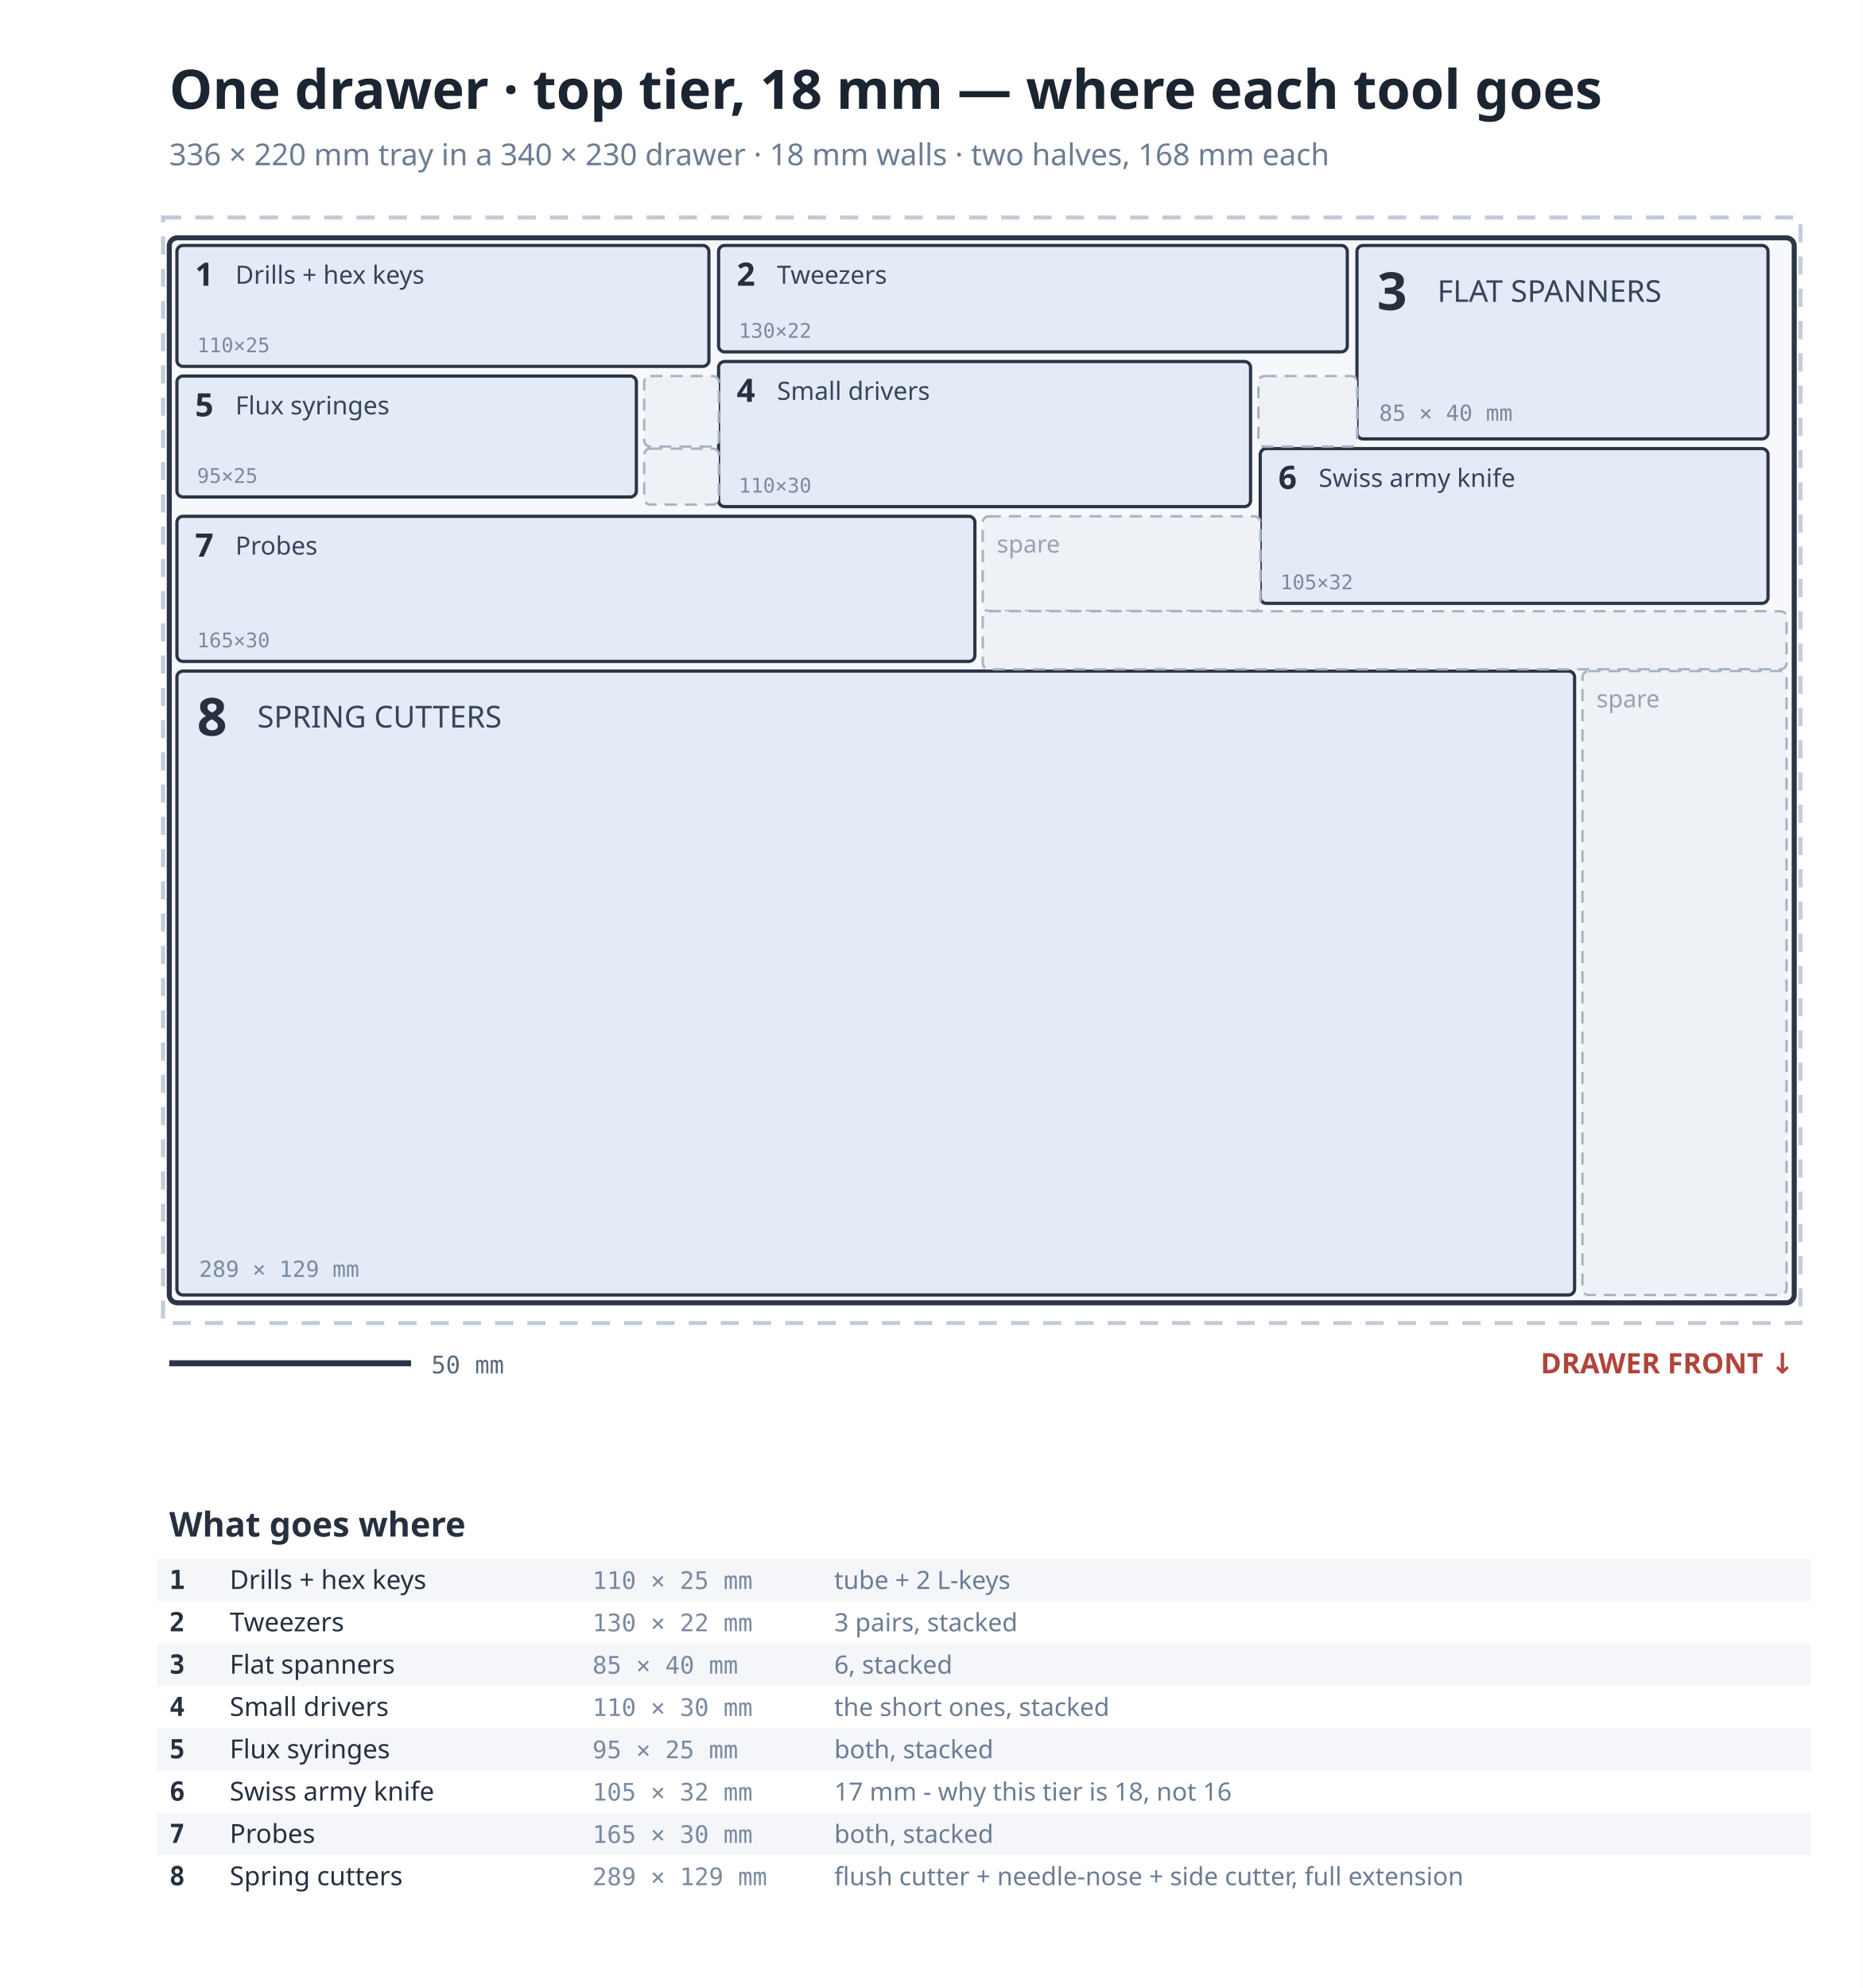
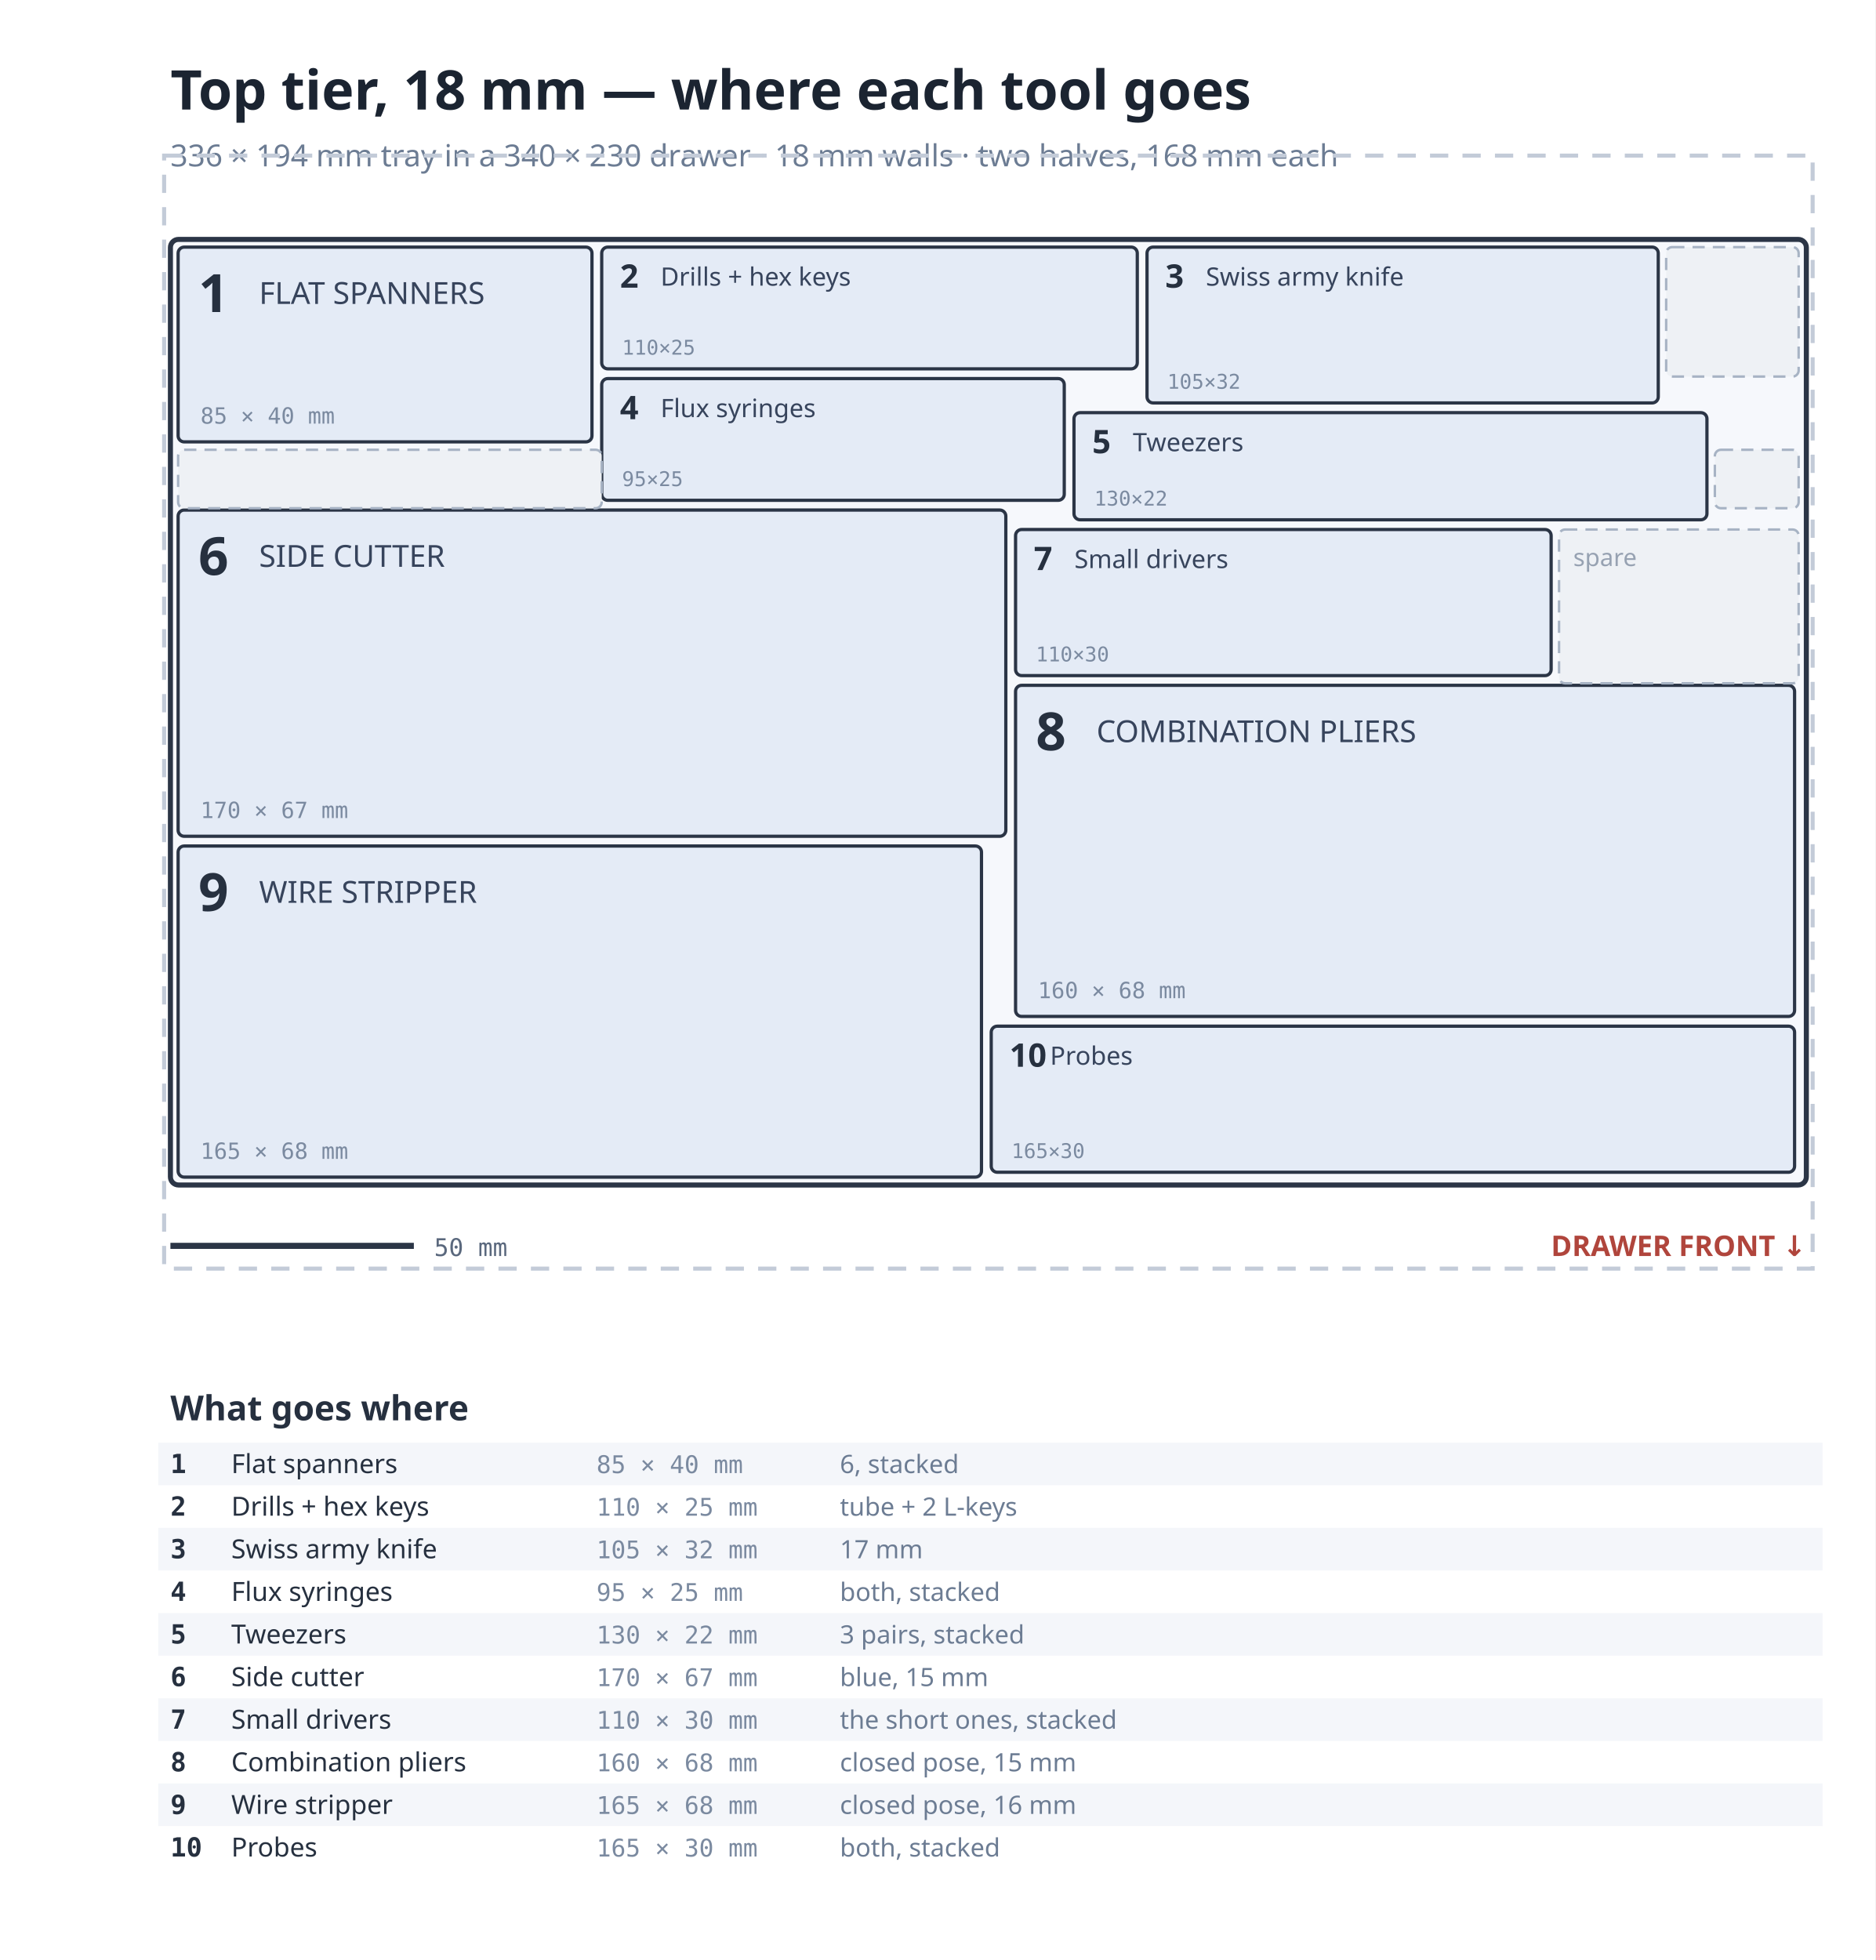
- <svg xmlns="http://www.w3.org/2000/svg" width="924.4" height="986.48" viewBox="0 0 924.4 986.48">
+ <svg xmlns="http://www.w3.org/2000/svg" width="924.4" height="966.08" viewBox="0 0 924.4 966.08">
  <rect width="100%" height="100%" fill="#ffffff" />
-   <text x="84" y="54" font-family="ui-sans-serif,system-ui,sans-serif" font-size="27" font-weight="700" fill="#1b2431">One drawer · top tier, 18 mm — where each tool goes</text>
-   <text x="84" y="82" font-family="ui-sans-serif,system-ui,sans-serif" font-size="15" fill="#6c7c93">336 × 220 mm tray in a 340 × 230 drawer · 18 mm walls · two halves, 168 mm each</text>
-   <rect x="80.9" y="107.9" width="812.6" height="548.6" fill="none" stroke="#c3cbd8" stroke-width="2" stroke-dasharray="9 7" />
-   <rect x="84" y="118" width="806.4" height="528.48" fill="#f6f8fc" stroke="#2b3546" stroke-width="2.5" rx="4" />
-   <rect x="87.8" y="121.8" width="264" height="60" fill="#e4ebf6" stroke="#2b3546" stroke-width="1.6" rx="3" />
-   <text x="96.8" y="141.8" font-family="ui-sans-serif,system-ui,sans-serif" font-size="16" font-weight="700" fill="#26303f">1</text>
-   <text x="116.8" y="140.8" font-family="ui-sans-serif,system-ui,sans-serif" font-size="12.5" fill="#37445c">Drills + hex keys</text>
-   <text x="97.8" y="174.8" font-family="ui-monospace,Menlo,monospace" font-size="10" fill="#7b8aa0">110×25</text>
-   <rect x="356.6" y="121.8" width="312" height="52.8" fill="#e4ebf6" stroke="#2b3546" stroke-width="1.6" rx="3" />
-   <text x="365.6" y="141.8" font-family="ui-sans-serif,system-ui,sans-serif" font-size="16" font-weight="700" fill="#26303f">2</text>
-   <text x="385.6" y="140.8" font-family="ui-sans-serif,system-ui,sans-serif" font-size="12.5" fill="#37445c">Tweezers</text>
-   <text x="366.6" y="167.6" font-family="ui-monospace,Menlo,monospace" font-size="10" fill="#7b8aa0">130×22</text>
-   <rect x="673.4" y="121.8" width="204" height="96" fill="#e4ebf6" stroke="#2b3546" stroke-width="1.6" rx="3" />
-   <text x="683.4" y="153.8" font-family="ui-sans-serif,system-ui,sans-serif" font-size="26" font-weight="700" fill="#26303f">3</text>
-   <text x="713.3" y="149.8" font-family="ui-sans-serif,system-ui,sans-serif" font-size="15" fill="#37445c">FLAT SPANNERS</text>
-   <text x="684.4" y="208.8" font-family="ui-monospace,Menlo,monospace" font-size="11" fill="#7b8aa0">85 × 40 mm</text>
-   <rect x="356.6" y="179.4" width="264" height="72" fill="#e4ebf6" stroke="#2b3546" stroke-width="1.6" rx="3" />
-   <text x="365.6" y="199.4" font-family="ui-sans-serif,system-ui,sans-serif" font-size="16" font-weight="700" fill="#26303f">4</text>
-   <text x="385.6" y="198.4" font-family="ui-sans-serif,system-ui,sans-serif" font-size="12.5" fill="#37445c">Small drivers</text>
-   <text x="366.6" y="244.4" font-family="ui-monospace,Menlo,monospace" font-size="10" fill="#7b8aa0">110×30</text>
-   <rect x="87.8" y="186.6" width="228" height="60" fill="#e4ebf6" stroke="#2b3546" stroke-width="1.6" rx="3" />
-   <text x="96.8" y="206.6" font-family="ui-sans-serif,system-ui,sans-serif" font-size="16" font-weight="700" fill="#26303f">5</text>
-   <text x="116.8" y="205.6" font-family="ui-sans-serif,system-ui,sans-serif" font-size="12.5" fill="#37445c">Flux syringes</text>
-   <text x="97.8" y="239.6" font-family="ui-monospace,Menlo,monospace" font-size="10" fill="#7b8aa0">95×25</text>
-   <rect x="625.4" y="222.6" width="252" height="76.8" fill="#e4ebf6" stroke="#2b3546" stroke-width="1.6" rx="3" />
-   <text x="634.4" y="242.6" font-family="ui-sans-serif,system-ui,sans-serif" font-size="16" font-weight="700" fill="#26303f">6</text>
-   <text x="654.4" y="241.6" font-family="ui-sans-serif,system-ui,sans-serif" font-size="12.5" fill="#37445c">Swiss army knife</text>
-   <text x="635.4" y="292.4" font-family="ui-monospace,Menlo,monospace" font-size="10" fill="#7b8aa0">105×32</text>
-   <rect x="87.8" y="256.2" width="396" height="72" fill="#e4ebf6" stroke="#2b3546" stroke-width="1.6" rx="3" />
-   <text x="96.8" y="276.2" font-family="ui-sans-serif,system-ui,sans-serif" font-size="16" font-weight="700" fill="#26303f">7</text>
-   <text x="116.8" y="275.2" font-family="ui-sans-serif,system-ui,sans-serif" font-size="12.5" fill="#37445c">Probes</text>
-   <text x="97.8" y="321.2" font-family="ui-monospace,Menlo,monospace" font-size="10" fill="#7b8aa0">165×30</text>
-   <rect x="87.8" y="333" width="693.6" height="309.6" fill="#e4ebf6" stroke="#2b3546" stroke-width="1.6" rx="3" />
-   <text x="97.8" y="365" font-family="ui-sans-serif,system-ui,sans-serif" font-size="26" font-weight="700" fill="#26303f">8</text>
-   <text x="127.7" y="361" font-family="ui-sans-serif,system-ui,sans-serif" font-size="15" fill="#37445c">SPRING CUTTERS</text>
-   <text x="98.8" y="633.6" font-family="ui-monospace,Menlo,monospace" font-size="11" fill="#7b8aa0">289 × 129 mm</text>
-   <rect x="319.7" y="186.6" width="37" height="35" fill="#eef1f5" stroke="#a7b3c4" stroke-width="1.2" stroke-dasharray="6 4" rx="3" />
-   <rect x="624.5" y="186.6" width="49" height="35" fill="#eef1f5" stroke="#a7b3c4" stroke-width="1.2" stroke-dasharray="6 4" rx="3" />
-   <rect x="319.7" y="222.6" width="37" height="27.8" fill="#eef1f5" stroke="#a7b3c4" stroke-width="1.2" stroke-dasharray="6 4" rx="3" />
-   <rect x="487.7" y="256.2" width="137.8" height="47" fill="#eef1f5" stroke="#a7b3c4" stroke-width="1.2" stroke-dasharray="6 4" rx="3" />
-   <text x="494.7" y="274.2" font-family="ui-sans-serif,system-ui,sans-serif" font-size="12" fill="#97a2b2">spare</text>
-   <rect x="487.7" y="303.3" width="398.9" height="28.8" fill="#eef1f5" stroke="#a7b3c4" stroke-width="1.2" stroke-dasharray="6 4" rx="3" />
-   <rect x="785.3" y="333" width="101.3" height="309.6" fill="#eef1f5" stroke="#a7b3c4" stroke-width="1.2" stroke-dasharray="6 4" rx="3" />
-   <text x="792.3" y="351" font-family="ui-sans-serif,system-ui,sans-serif" font-size="12" fill="#97a2b2">spare</text>
-   <line x1="84" y1="676.48" x2="204" y2="676.48" stroke="#2b3546" stroke-width="3" />
-   <text x="214" y="681.48" font-family="ui-monospace,Menlo,monospace" font-size="12" fill="#5a687d">50 mm</text>
-   <text x="890.4" y="681.48" font-family="ui-sans-serif,system-ui,sans-serif" font-size="14" font-weight="700" text-anchor="end" fill="#b0453c">DRAWER FRONT ↓</text>
-   <text x="84" y="762.48" font-family="ui-sans-serif,system-ui,sans-serif" font-size="17" font-weight="700" fill="#26303f">What goes where</text>
-   <rect x="78" y="773.48" width="820.4" height="21" fill="#f4f6fa" />
-   <text x="84" y="788.48" font-family="ui-monospace,Menlo,monospace" font-size="13" font-weight="700" fill="#26303f">1</text>
-   <text x="114" y="788.48" font-family="ui-sans-serif,system-ui,sans-serif" font-size="13" fill="#26303f">Drills + hex keys</text>
-   <text x="294" y="788.48" font-family="ui-monospace,Menlo,monospace" font-size="12" fill="#7b8aa0">110 × 25 mm</text>
-   <text x="414" y="788.48" font-family="ui-sans-serif,system-ui,sans-serif" font-size="12.5" fill="#6c7c93">tube + 2 L-keys</text>
-   <text x="84" y="809.48" font-family="ui-monospace,Menlo,monospace" font-size="13" font-weight="700" fill="#26303f">2</text>
-   <text x="114" y="809.48" font-family="ui-sans-serif,system-ui,sans-serif" font-size="13" fill="#26303f">Tweezers</text>
-   <text x="294" y="809.48" font-family="ui-monospace,Menlo,monospace" font-size="12" fill="#7b8aa0">130 × 22 mm</text>
-   <text x="414" y="809.48" font-family="ui-sans-serif,system-ui,sans-serif" font-size="12.5" fill="#6c7c93">3 pairs, stacked</text>
-   <rect x="78" y="815.48" width="820.4" height="21" fill="#f4f6fa" />
-   <text x="84" y="830.48" font-family="ui-monospace,Menlo,monospace" font-size="13" font-weight="700" fill="#26303f">3</text>
-   <text x="114" y="830.48" font-family="ui-sans-serif,system-ui,sans-serif" font-size="13" fill="#26303f">Flat spanners</text>
-   <text x="294" y="830.48" font-family="ui-monospace,Menlo,monospace" font-size="12" fill="#7b8aa0">85 × 40 mm</text>
-   <text x="414" y="830.48" font-family="ui-sans-serif,system-ui,sans-serif" font-size="12.5" fill="#6c7c93">6, stacked</text>
-   <text x="84" y="851.48" font-family="ui-monospace,Menlo,monospace" font-size="13" font-weight="700" fill="#26303f">4</text>
-   <text x="114" y="851.48" font-family="ui-sans-serif,system-ui,sans-serif" font-size="13" fill="#26303f">Small drivers</text>
-   <text x="294" y="851.48" font-family="ui-monospace,Menlo,monospace" font-size="12" fill="#7b8aa0">110 × 30 mm</text>
-   <text x="414" y="851.48" font-family="ui-sans-serif,system-ui,sans-serif" font-size="12.5" fill="#6c7c93">the short ones, stacked</text>
-   <rect x="78" y="857.48" width="820.4" height="21" fill="#f4f6fa" />
-   <text x="84" y="872.48" font-family="ui-monospace,Menlo,monospace" font-size="13" font-weight="700" fill="#26303f">5</text>
-   <text x="114" y="872.48" font-family="ui-sans-serif,system-ui,sans-serif" font-size="13" fill="#26303f">Flux syringes</text>
-   <text x="294" y="872.48" font-family="ui-monospace,Menlo,monospace" font-size="12" fill="#7b8aa0">95 × 25 mm</text>
-   <text x="414" y="872.48" font-family="ui-sans-serif,system-ui,sans-serif" font-size="12.5" fill="#6c7c93">both, stacked</text>
-   <text x="84" y="893.48" font-family="ui-monospace,Menlo,monospace" font-size="13" font-weight="700" fill="#26303f">6</text>
-   <text x="114" y="893.48" font-family="ui-sans-serif,system-ui,sans-serif" font-size="13" fill="#26303f">Swiss army knife</text>
-   <text x="294" y="893.48" font-family="ui-monospace,Menlo,monospace" font-size="12" fill="#7b8aa0">105 × 32 mm</text>
-   <text x="414" y="893.48" font-family="ui-sans-serif,system-ui,sans-serif" font-size="12.5" fill="#6c7c93">17 mm - why this tier is 18, not 16</text>
-   <rect x="78" y="899.48" width="820.4" height="21" fill="#f4f6fa" />
-   <text x="84" y="914.48" font-family="ui-monospace,Menlo,monospace" font-size="13" font-weight="700" fill="#26303f">7</text>
-   <text x="114" y="914.48" font-family="ui-sans-serif,system-ui,sans-serif" font-size="13" fill="#26303f">Probes</text>
-   <text x="294" y="914.48" font-family="ui-monospace,Menlo,monospace" font-size="12" fill="#7b8aa0">165 × 30 mm</text>
-   <text x="414" y="914.48" font-family="ui-sans-serif,system-ui,sans-serif" font-size="12.5" fill="#6c7c93">both, stacked</text>
-   <text x="84" y="935.48" font-family="ui-monospace,Menlo,monospace" font-size="13" font-weight="700" fill="#26303f">8</text>
-   <text x="114" y="935.48" font-family="ui-sans-serif,system-ui,sans-serif" font-size="13" fill="#26303f">Spring cutters</text>
-   <text x="294" y="935.48" font-family="ui-monospace,Menlo,monospace" font-size="12" fill="#7b8aa0">289 × 129 mm</text>
-   <text x="414" y="935.48" font-family="ui-sans-serif,system-ui,sans-serif" font-size="12.5" fill="#6c7c93">flush cutter + needle-nose + side cutter, full extension</text>
+   <text x="84" y="54" font-family="ui-sans-serif,system-ui,sans-serif" font-size="27" font-weight="700" fill="#1b2431">Top tier, 18 mm — where each tool goes</text>
+   <text x="84" y="82" font-family="ui-sans-serif,system-ui,sans-serif" font-size="15" fill="#6c7c93">336 × 194 mm tray in a 340 × 230 drawer · 18 mm walls · two halves, 168 mm each</text>
+   <rect x="80.9" y="76.7" width="812.6" height="548.6" fill="none" stroke="#c3cbd8" stroke-width="2" stroke-dasharray="9 7" />
+   <rect x="84" y="118" width="806.4" height="466.08" fill="#f6f8fc" stroke="#2b3546" stroke-width="2.5" rx="4" />
+   <rect x="87.8" y="121.8" width="204" height="96" fill="#e4ebf6" stroke="#2b3546" stroke-width="1.6" rx="3" />
+   <text x="97.8" y="153.8" font-family="ui-sans-serif,system-ui,sans-serif" font-size="26" font-weight="700" fill="#26303f">1</text>
+   <text x="127.7" y="149.8" font-family="ui-sans-serif,system-ui,sans-serif" font-size="15" fill="#37445c">FLAT SPANNERS</text>
+   <text x="98.8" y="208.8" font-family="ui-monospace,Menlo,monospace" font-size="11" fill="#7b8aa0">85 × 40 mm</text>
+   <rect x="296.6" y="121.8" width="264" height="60" fill="#e4ebf6" stroke="#2b3546" stroke-width="1.6" rx="3" />
+   <text x="305.6" y="141.8" font-family="ui-sans-serif,system-ui,sans-serif" font-size="16" font-weight="700" fill="#26303f">2</text>
+   <text x="325.6" y="140.8" font-family="ui-sans-serif,system-ui,sans-serif" font-size="12.5" fill="#37445c">Drills + hex keys</text>
+   <text x="306.6" y="174.8" font-family="ui-monospace,Menlo,monospace" font-size="10" fill="#7b8aa0">110×25</text>
+   <rect x="565.4" y="121.8" width="252" height="76.8" fill="#e4ebf6" stroke="#2b3546" stroke-width="1.6" rx="3" />
+   <text x="574.4" y="141.8" font-family="ui-sans-serif,system-ui,sans-serif" font-size="16" font-weight="700" fill="#26303f">3</text>
+   <text x="594.4" y="140.8" font-family="ui-sans-serif,system-ui,sans-serif" font-size="12.5" fill="#37445c">Swiss army knife</text>
+   <text x="575.4" y="191.6" font-family="ui-monospace,Menlo,monospace" font-size="10" fill="#7b8aa0">105×32</text>
+   <rect x="296.6" y="186.6" width="228" height="60" fill="#e4ebf6" stroke="#2b3546" stroke-width="1.6" rx="3" />
+   <text x="305.6" y="206.6" font-family="ui-sans-serif,system-ui,sans-serif" font-size="16" font-weight="700" fill="#26303f">4</text>
+   <text x="325.6" y="205.6" font-family="ui-sans-serif,system-ui,sans-serif" font-size="12.5" fill="#37445c">Flux syringes</text>
+   <text x="306.6" y="239.6" font-family="ui-monospace,Menlo,monospace" font-size="10" fill="#7b8aa0">95×25</text>
+   <rect x="529.4" y="203.4" width="312" height="52.8" fill="#e4ebf6" stroke="#2b3546" stroke-width="1.6" rx="3" />
+   <text x="538.4" y="223.4" font-family="ui-sans-serif,system-ui,sans-serif" font-size="16" font-weight="700" fill="#26303f">5</text>
+   <text x="558.4" y="222.4" font-family="ui-sans-serif,system-ui,sans-serif" font-size="12.5" fill="#37445c">Tweezers</text>
+   <text x="539.4" y="249.2" font-family="ui-monospace,Menlo,monospace" font-size="10" fill="#7b8aa0">130×22</text>
+   <rect x="87.8" y="251.4" width="408" height="160.8" fill="#e4ebf6" stroke="#2b3546" stroke-width="1.6" rx="3" />
+   <text x="97.8" y="283.4" font-family="ui-sans-serif,system-ui,sans-serif" font-size="26" font-weight="700" fill="#26303f">6</text>
+   <text x="127.7" y="279.4" font-family="ui-sans-serif,system-ui,sans-serif" font-size="15" fill="#37445c">SIDE CUTTER</text>
+   <text x="98.8" y="403.2" font-family="ui-monospace,Menlo,monospace" font-size="11" fill="#7b8aa0">170 × 67 mm</text>
+   <rect x="500.6" y="261" width="264" height="72" fill="#e4ebf6" stroke="#2b3546" stroke-width="1.6" rx="3" />
+   <text x="509.6" y="281" font-family="ui-sans-serif,system-ui,sans-serif" font-size="16" font-weight="700" fill="#26303f">7</text>
+   <text x="529.6" y="280" font-family="ui-sans-serif,system-ui,sans-serif" font-size="12.5" fill="#37445c">Small drivers</text>
+   <text x="510.6" y="326" font-family="ui-monospace,Menlo,monospace" font-size="10" fill="#7b8aa0">110×30</text>
+   <rect x="500.6" y="337.8" width="384" height="163.2" fill="#e4ebf6" stroke="#2b3546" stroke-width="1.6" rx="3" />
+   <text x="510.6" y="369.8" font-family="ui-sans-serif,system-ui,sans-serif" font-size="26" font-weight="700" fill="#26303f">8</text>
+   <text x="540.5" y="365.8" font-family="ui-sans-serif,system-ui,sans-serif" font-size="15" fill="#37445c">COMBINATION PLIERS</text>
+   <text x="511.6" y="492" font-family="ui-monospace,Menlo,monospace" font-size="11" fill="#7b8aa0">160 × 68 mm</text>
+   <rect x="87.8" y="417" width="396" height="163.2" fill="#e4ebf6" stroke="#2b3546" stroke-width="1.6" rx="3" />
+   <text x="97.8" y="449" font-family="ui-sans-serif,system-ui,sans-serif" font-size="26" font-weight="700" fill="#26303f">9</text>
+   <text x="127.7" y="445" font-family="ui-sans-serif,system-ui,sans-serif" font-size="15" fill="#37445c">WIRE STRIPPER</text>
+   <text x="98.8" y="571.2" font-family="ui-monospace,Menlo,monospace" font-size="11" fill="#7b8aa0">165 × 68 mm</text>
+   <rect x="488.6" y="505.8" width="396" height="72" fill="#e4ebf6" stroke="#2b3546" stroke-width="1.6" rx="3" />
+   <text x="497.6" y="525.8" font-family="ui-sans-serif,system-ui,sans-serif" font-size="16" font-weight="700" fill="#26303f">10</text>
+   <text x="517.6" y="524.8" font-family="ui-sans-serif,system-ui,sans-serif" font-size="12.5" fill="#37445c">Probes</text>
+   <text x="498.6" y="570.8" font-family="ui-monospace,Menlo,monospace" font-size="10" fill="#7b8aa0">165×30</text>
+   <rect x="821.3" y="121.8" width="65.3" height="63.8" fill="#eef1f5" stroke="#a7b3c4" stroke-width="1.2" stroke-dasharray="6 4" rx="3" />
+   <rect x="87.8" y="221.7" width="208.8" height="28.8" fill="#eef1f5" stroke="#a7b3c4" stroke-width="1.2" stroke-dasharray="6 4" rx="3" />
+   <rect x="845.3" y="221.7" width="41.3" height="28.8" fill="#eef1f5" stroke="#a7b3c4" stroke-width="1.2" stroke-dasharray="6 4" rx="3" />
+   <rect x="768.5" y="261" width="118.1" height="75.8" fill="#eef1f5" stroke="#a7b3c4" stroke-width="1.2" stroke-dasharray="6 4" rx="3" />
+   <text x="775.5" y="279" font-family="ui-sans-serif,system-ui,sans-serif" font-size="12" fill="#97a2b2">spare</text>
+   <line x1="84" y1="614.08" x2="204" y2="614.08" stroke="#2b3546" stroke-width="3" />
+   <text x="214" y="619.08" font-family="ui-monospace,Menlo,monospace" font-size="12" fill="#5a687d">50 mm</text>
+   <text x="890.4" y="619.08" font-family="ui-sans-serif,system-ui,sans-serif" font-size="14" font-weight="700" text-anchor="end" fill="#b0453c">DRAWER FRONT ↓</text>
+   <text x="84" y="700.08" font-family="ui-sans-serif,system-ui,sans-serif" font-size="17" font-weight="700" fill="#26303f">What goes where</text>
+   <rect x="78" y="711.08" width="820.4" height="21" fill="#f4f6fa" />
+   <text x="84" y="726.08" font-family="ui-monospace,Menlo,monospace" font-size="13" font-weight="700" fill="#26303f">1</text>
+   <text x="114" y="726.08" font-family="ui-sans-serif,system-ui,sans-serif" font-size="13" fill="#26303f">Flat spanners</text>
+   <text x="294" y="726.08" font-family="ui-monospace,Menlo,monospace" font-size="12" fill="#7b8aa0">85 × 40 mm</text>
+   <text x="414" y="726.08" font-family="ui-sans-serif,system-ui,sans-serif" font-size="12.5" fill="#6c7c93">6, stacked</text>
+   <text x="84" y="747.08" font-family="ui-monospace,Menlo,monospace" font-size="13" font-weight="700" fill="#26303f">2</text>
+   <text x="114" y="747.08" font-family="ui-sans-serif,system-ui,sans-serif" font-size="13" fill="#26303f">Drills + hex keys</text>
+   <text x="294" y="747.08" font-family="ui-monospace,Menlo,monospace" font-size="12" fill="#7b8aa0">110 × 25 mm</text>
+   <text x="414" y="747.08" font-family="ui-sans-serif,system-ui,sans-serif" font-size="12.5" fill="#6c7c93">tube + 2 L-keys</text>
+   <rect x="78" y="753.08" width="820.4" height="21" fill="#f4f6fa" />
+   <text x="84" y="768.08" font-family="ui-monospace,Menlo,monospace" font-size="13" font-weight="700" fill="#26303f">3</text>
+   <text x="114" y="768.08" font-family="ui-sans-serif,system-ui,sans-serif" font-size="13" fill="#26303f">Swiss army knife</text>
+   <text x="294" y="768.08" font-family="ui-monospace,Menlo,monospace" font-size="12" fill="#7b8aa0">105 × 32 mm</text>
+   <text x="414" y="768.08" font-family="ui-sans-serif,system-ui,sans-serif" font-size="12.5" fill="#6c7c93">17 mm</text>
+   <text x="84" y="789.08" font-family="ui-monospace,Menlo,monospace" font-size="13" font-weight="700" fill="#26303f">4</text>
+   <text x="114" y="789.08" font-family="ui-sans-serif,system-ui,sans-serif" font-size="13" fill="#26303f">Flux syringes</text>
+   <text x="294" y="789.08" font-family="ui-monospace,Menlo,monospace" font-size="12" fill="#7b8aa0">95 × 25 mm</text>
+   <text x="414" y="789.08" font-family="ui-sans-serif,system-ui,sans-serif" font-size="12.5" fill="#6c7c93">both, stacked</text>
+   <rect x="78" y="795.08" width="820.4" height="21" fill="#f4f6fa" />
+   <text x="84" y="810.08" font-family="ui-monospace,Menlo,monospace" font-size="13" font-weight="700" fill="#26303f">5</text>
+   <text x="114" y="810.08" font-family="ui-sans-serif,system-ui,sans-serif" font-size="13" fill="#26303f">Tweezers</text>
+   <text x="294" y="810.08" font-family="ui-monospace,Menlo,monospace" font-size="12" fill="#7b8aa0">130 × 22 mm</text>
+   <text x="414" y="810.08" font-family="ui-sans-serif,system-ui,sans-serif" font-size="12.5" fill="#6c7c93">3 pairs, stacked</text>
+   <text x="84" y="831.08" font-family="ui-monospace,Menlo,monospace" font-size="13" font-weight="700" fill="#26303f">6</text>
+   <text x="114" y="831.08" font-family="ui-sans-serif,system-ui,sans-serif" font-size="13" fill="#26303f">Side cutter</text>
+   <text x="294" y="831.08" font-family="ui-monospace,Menlo,monospace" font-size="12" fill="#7b8aa0">170 × 67 mm</text>
+   <text x="414" y="831.08" font-family="ui-sans-serif,system-ui,sans-serif" font-size="12.5" fill="#6c7c93">blue, 15 mm</text>
+   <rect x="78" y="837.08" width="820.4" height="21" fill="#f4f6fa" />
+   <text x="84" y="852.08" font-family="ui-monospace,Menlo,monospace" font-size="13" font-weight="700" fill="#26303f">7</text>
+   <text x="114" y="852.08" font-family="ui-sans-serif,system-ui,sans-serif" font-size="13" fill="#26303f">Small drivers</text>
+   <text x="294" y="852.08" font-family="ui-monospace,Menlo,monospace" font-size="12" fill="#7b8aa0">110 × 30 mm</text>
+   <text x="414" y="852.08" font-family="ui-sans-serif,system-ui,sans-serif" font-size="12.5" fill="#6c7c93">the short ones, stacked</text>
+   <text x="84" y="873.08" font-family="ui-monospace,Menlo,monospace" font-size="13" font-weight="700" fill="#26303f">8</text>
+   <text x="114" y="873.08" font-family="ui-sans-serif,system-ui,sans-serif" font-size="13" fill="#26303f">Combination pliers</text>
+   <text x="294" y="873.08" font-family="ui-monospace,Menlo,monospace" font-size="12" fill="#7b8aa0">160 × 68 mm</text>
+   <text x="414" y="873.08" font-family="ui-sans-serif,system-ui,sans-serif" font-size="12.5" fill="#6c7c93">closed pose, 15 mm</text>
+   <rect x="78" y="879.08" width="820.4" height="21" fill="#f4f6fa" />
+   <text x="84" y="894.08" font-family="ui-monospace,Menlo,monospace" font-size="13" font-weight="700" fill="#26303f">9</text>
+   <text x="114" y="894.08" font-family="ui-sans-serif,system-ui,sans-serif" font-size="13" fill="#26303f">Wire stripper</text>
+   <text x="294" y="894.08" font-family="ui-monospace,Menlo,monospace" font-size="12" fill="#7b8aa0">165 × 68 mm</text>
+   <text x="414" y="894.08" font-family="ui-sans-serif,system-ui,sans-serif" font-size="12.5" fill="#6c7c93">closed pose, 16 mm</text>
+   <text x="84" y="915.08" font-family="ui-monospace,Menlo,monospace" font-size="13" font-weight="700" fill="#26303f">10</text>
+   <text x="114" y="915.08" font-family="ui-sans-serif,system-ui,sans-serif" font-size="13" fill="#26303f">Probes</text>
+   <text x="294" y="915.08" font-family="ui-monospace,Menlo,monospace" font-size="12" fill="#7b8aa0">165 × 30 mm</text>
+   <text x="414" y="915.08" font-family="ui-sans-serif,system-ui,sans-serif" font-size="12.5" fill="#6c7c93">both, stacked</text>
</svg>
